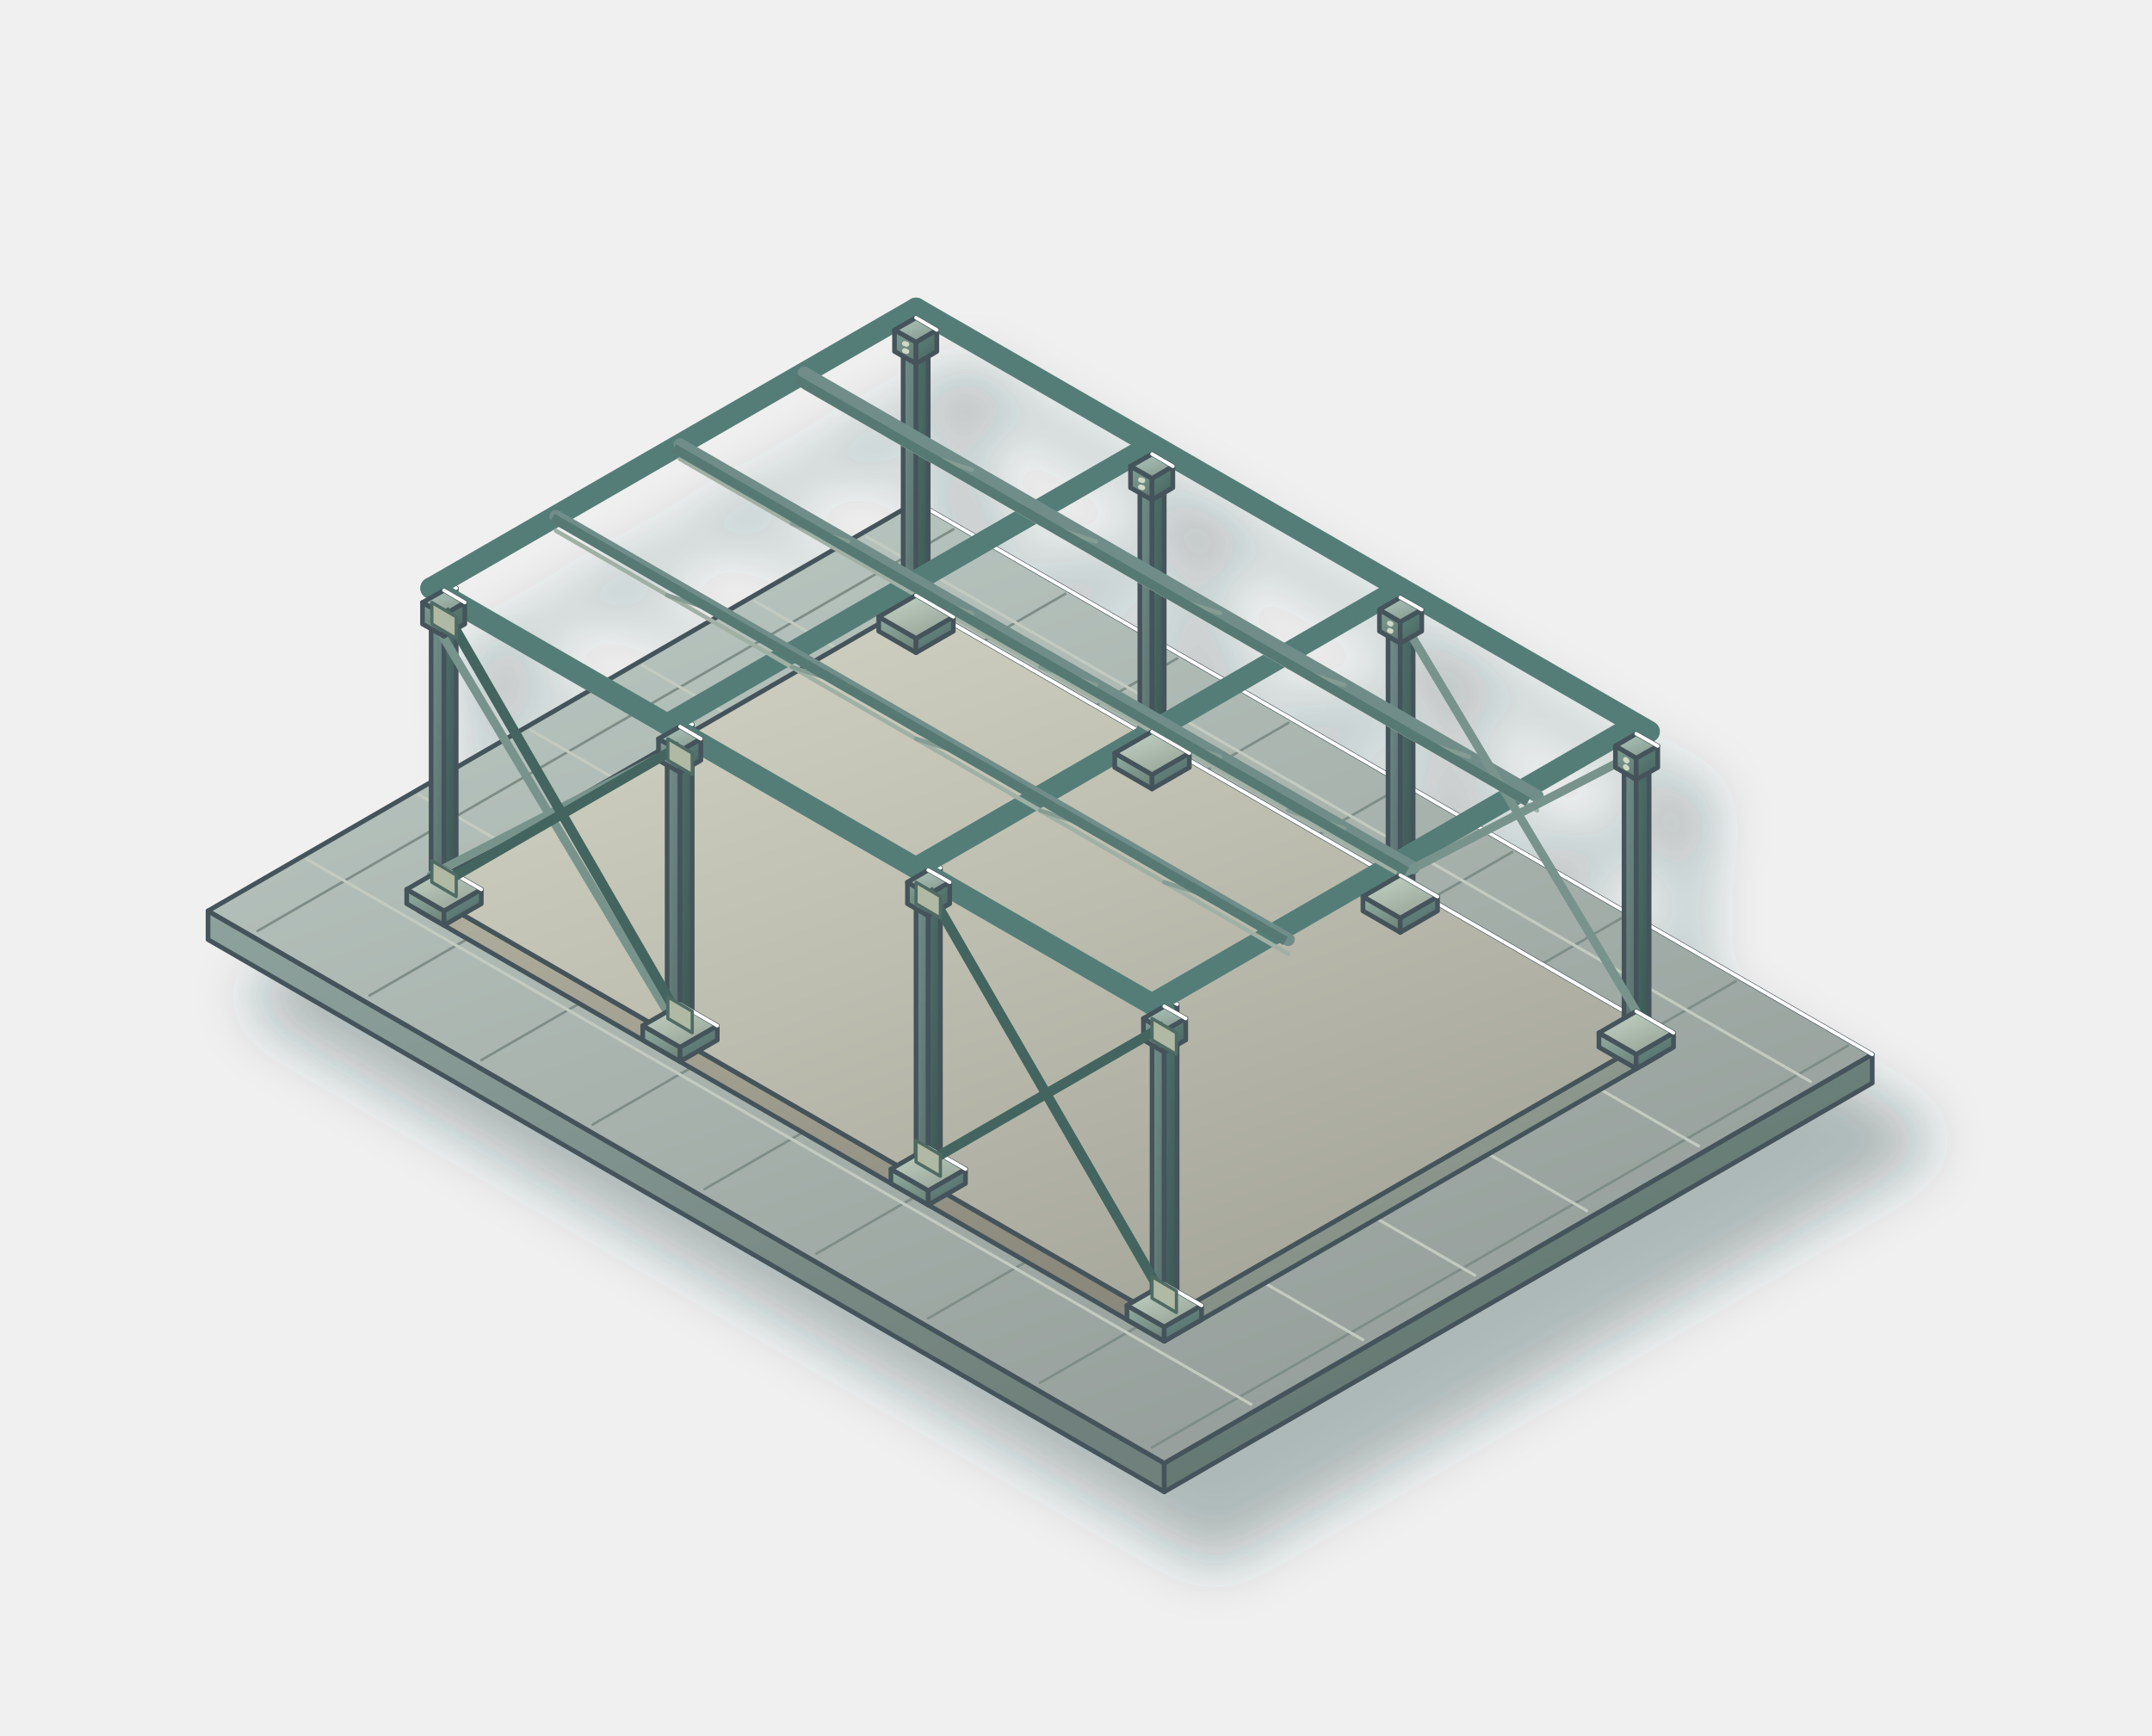
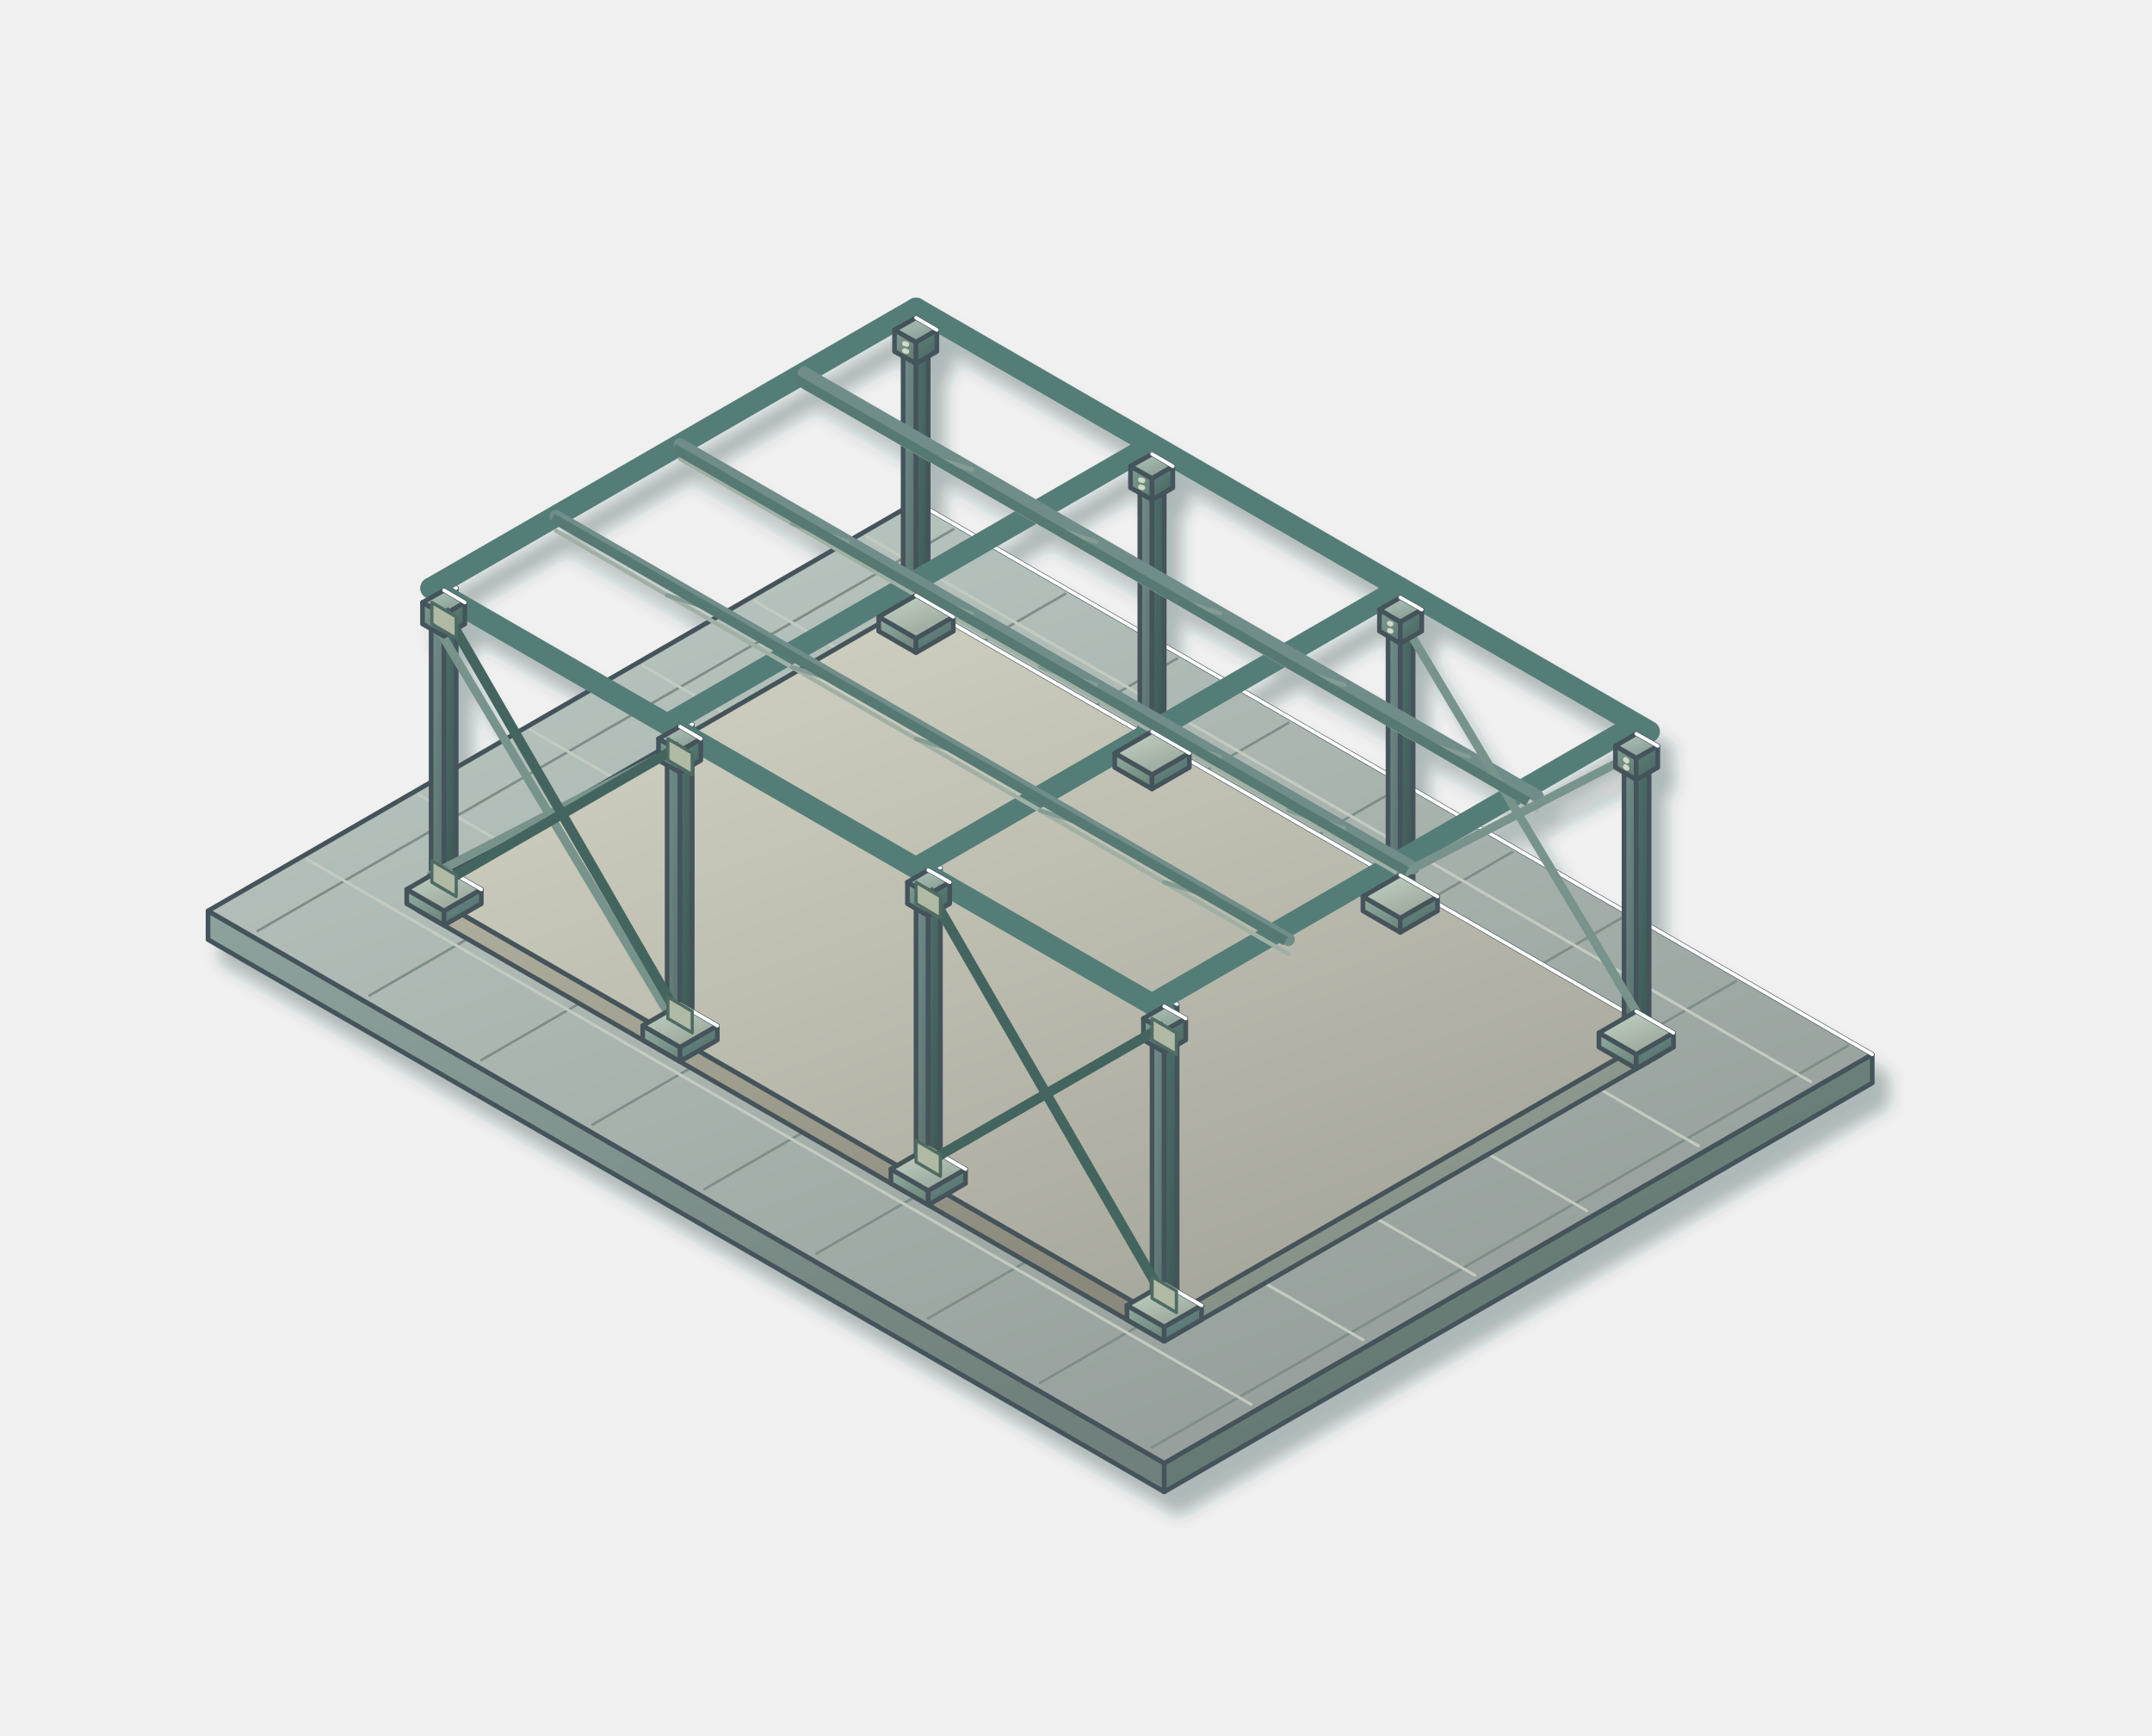
<svg xmlns="http://www.w3.org/2000/svg" viewBox="15 -12 300 242">
  <defs>
    <radialGradient id="foliage" cx="30%" cy="25%">
      <stop stop-color="#c6d58b" />
      <stop offset=".4" stop-color="#729558" />
      <stop offset="1" stop-color="#355d47" />
    </radialGradient>
    <linearGradient id="glass" x2="1" y2="1">
      <stop stop-color="#b4d8dc" />
      <stop offset=".45" stop-color="#4f7d8a" />
      <stop offset=".5" stop-color="#b3cace" />
      <stop offset="1" stop-color="#355461" />
    </linearGradient>
    <filter id="shadow" x="-35%" y="-35%" width="180%" height="190%">
-       <feDropShadow dx="7" dy="10" stdDeviation="4" flood-color="#223c3c" flood-opacity=".32" />
+       <feDropShadow dx="2" dy="3" stdDeviation="1" flood-color="#223c3c" flood-opacity=".32" />
    </filter>
    <linearGradient id="7f918c-wall" x1="0" y1="0" x2=".65" y2="1">
      <stop stop-color="#8ea29d" />
      <stop offset=".52" stop-color="#7f918c" />
      <stop offset="1" stop-color="#70807b" />
    </linearGradient>
    <linearGradient id="6a7e78-shade" x1="0" y1="0" x2=".65" y2="1">
      <stop stop-color="#778d86" />
      <stop offset=".52" stop-color="#6a7e78" />
      <stop offset="1" stop-color="#5d6f6a" />
    </linearGradient>
    <linearGradient id="a9b4af-roof" x1="0" y1="0" x2=".65" y2="1">
      <stop stop-color="#bdcac4" />
      <stop offset=".52" stop-color="#a9b4af" />
      <stop offset="1" stop-color="#959e9a" />
    </linearGradient>
    <linearGradient id="9d9c8d-wall" x1="0" y1="0" x2=".65" y2="1">
      <stop stop-color="#b0af9e" />
      <stop offset=".52" stop-color="#9d9c8d" />
      <stop offset="1" stop-color="#8a897c" />
    </linearGradient>
    <linearGradient id="8b978d-shade" x1="0" y1="0" x2=".65" y2="1">
      <stop stop-color="#9ca99e" />
      <stop offset=".52" stop-color="#8b978d" />
      <stop offset="1" stop-color="#7a857c" />
    </linearGradient>
    <linearGradient id="bdbeb0-roof" x1="0" y1="0" x2=".65" y2="1">
      <stop stop-color="#d4d5c5" />
      <stop offset=".52" stop-color="#bdbeb0" />
      <stop offset="1" stop-color="#a6a79b" />
    </linearGradient>
    <linearGradient id="67817e-wall" x1="0" y1="0" x2=".65" y2="1">
      <stop stop-color="#73908d" />
      <stop offset=".52" stop-color="#67817e" />
      <stop offset="1" stop-color="#5b726f" />
    </linearGradient>
    <linearGradient id="466561-shade" x1="0" y1="0" x2=".65" y2="1">
      <stop stop-color="#4e716d" />
      <stop offset=".52" stop-color="#466561" />
      <stop offset="1" stop-color="#3e5955" />
    </linearGradient>
    <linearGradient id="8b9b97-roof" x1="0" y1="0" x2=".65" y2="1">
      <stop stop-color="#9caea9" />
      <stop offset=".52" stop-color="#8b9b97" />
      <stop offset="1" stop-color="#7a8885" />
    </linearGradient>
    <linearGradient id="80998e-wall" x1="0" y1="0" x2=".65" y2="1">
      <stop stop-color="#8fab9f" />
      <stop offset=".52" stop-color="#80998e" />
      <stop offset="1" stop-color="#71877d" />
    </linearGradient>
    <linearGradient id="5f7d78-shade" x1="0" y1="0" x2=".65" y2="1">
      <stop stop-color="#6a8c86" />
      <stop offset=".52" stop-color="#5f7d78" />
      <stop offset="1" stop-color="#546e6a" />
    </linearGradient>
    <linearGradient id="aebdb0-roof" x1="0" y1="0" x2=".65" y2="1">
      <stop stop-color="#c3d4c5" />
      <stop offset=".52" stop-color="#aebdb0" />
      <stop offset="1" stop-color="#99a69b" />
    </linearGradient>
    <linearGradient id="718d84-wall" x1="0" y1="0" x2=".65" y2="1">
      <stop stop-color="#7f9e94" />
      <stop offset=".52" stop-color="#718d84" />
      <stop offset="1" stop-color="#637c74" />
    </linearGradient>
    <linearGradient id="55756f-shade" x1="0" y1="0" x2=".65" y2="1">
      <stop stop-color="#5f837c" />
      <stop offset=".52" stop-color="#55756f" />
      <stop offset="1" stop-color="#4b6762" />
    </linearGradient>
    <linearGradient id="9bb0a6-roof" x1="0" y1="0" x2=".65" y2="1">
      <stop stop-color="#aec5ba" />
      <stop offset=".52" stop-color="#9bb0a6" />
      <stop offset="1" stop-color="#889b92" />
    </linearGradient>
  </defs>
  <style>.crane-boom{transform-origin:147px 21px;animation:sway 7s ease-in-out infinite alternate}@keyframes sway{to{transform:rotate(2deg)}}@media(prefers-reduced-motion:reduce){*{animation:none!important}}</style>
  <g filter="url(#shadow)">
    <polygon points="44.0,119.0 177.3,196.0 177.3,192.0 44.0,115.0" fill="url(#7f918c-wall)" stroke="#44535a" stroke-width="0.65" stroke-linejoin="round" />
    <polygon points="276.0,139.0 177.3,196.0 177.3,192.0 276.0,135.0" fill="url(#6a7e78-shade)" stroke="#44535a" stroke-width="0.65" stroke-linejoin="round" />
    <polygon points="142.7,58.0 276.0,135.0 177.3,192.0 44.0,115.0" fill="url(#a9b4af-roof)" stroke="#44535a" stroke-width="0.65" stroke-linejoin="round" />
    <path d="M142.7,58.0 L276.0,135.0" fill="none" stroke="#ffffff" stroke-width="0.5" stroke-linecap="round" />
    <path d="M147.9,61.8 L50.9,117.8" fill="none" stroke="#7e8d87" stroke-width="0.35" stroke-linecap="round" />
    <path d="M163.5,70.8 L66.5,126.8" fill="none" stroke="#7e8d87" stroke-width="0.35" stroke-linecap="round" />
    <path d="M179.1,79.8 L82.1,135.8" fill="none" stroke="#7e8d87" stroke-width="0.35" stroke-linecap="round" />
    <path d="M194.6,88.8 L97.6,144.8" fill="none" stroke="#7e8d87" stroke-width="0.35" stroke-linecap="round" />
    <path d="M210.2,97.8 L113.2,153.8" fill="none" stroke="#7e8d87" stroke-width="0.35" stroke-linecap="round" />
    <path d="M225.8,106.8 L128.8,162.8" fill="none" stroke="#7e8d87" stroke-width="0.35" stroke-linecap="round" />
    <path d="M241.4,115.8 L144.4,171.8" fill="none" stroke="#7e8d87" stroke-width="0.35" stroke-linecap="round" />
    <path d="M257.0,124.8 L160.0,180.8" fill="none" stroke="#7e8d87" stroke-width="0.35" stroke-linecap="round" />
    <path d="M272.6,133.8 L175.6,189.8" fill="none" stroke="#7e8d87" stroke-width="0.35" stroke-linecap="round" />
    <path d="M135.8,62.8 L267.4,138.8" fill="none" stroke="#c3cbc1" stroke-width="0.4" stroke-linecap="round" />
    <path d="M120.2,71.8 L251.8,147.8" fill="none" stroke="#c3cbc1" stroke-width="0.4" stroke-linecap="round" />
    <path d="M104.6,80.8 L236.2,156.8" fill="none" stroke="#c3cbc1" stroke-width="0.4" stroke-linecap="round" />
    <path d="M89.0,89.8 L220.6,165.8" fill="none" stroke="#c3cbc1" stroke-width="0.4" stroke-linecap="round" />
    <path d="M73.4,98.8 L205.0,174.8" fill="none" stroke="#c3cbc1" stroke-width="0.4" stroke-linecap="round" />
    <path d="M57.8,107.8 L189.4,183.8" fill="none" stroke="#c3cbc1" stroke-width="0.4" stroke-linecap="round" />
    <polygon points="73.4,115.0 177.3,175.0 177.3,172.0 73.4,112.0" fill="url(#9d9c8d-wall)" stroke="#44535a" stroke-width="0.65" stroke-linejoin="round" />
    <polygon points="246.6,135.0 177.3,175.0 177.3,172.0 246.6,132.0" fill="url(#8b978d-shade)" stroke="#44535a" stroke-width="0.65" stroke-linejoin="round" />
    <polygon points="142.7,72.0 246.6,132.0 177.3,172.0 73.4,112.0" fill="url(#bdbeb0-roof)" stroke="#44535a" stroke-width="0.65" stroke-linejoin="round" />
    <path d="M142.7,72.0 L246.6,132.0" fill="none" stroke="#ffffff" stroke-width="0.5" stroke-linecap="round" />
    <polygon points="140.9,75.0 142.7,76.0 142.7,33.0 140.9,32.0" fill="url(#67817e-wall)" stroke="#44535a" stroke-width="0.65" stroke-linejoin="round" />
    <polygon points="144.4,75.0 142.7,76.0 142.7,33.0 144.4,32.0" fill="url(#466561-shade)" stroke="#44535a" stroke-width="0.65" stroke-linejoin="round" />
    <polygon points="142.7,31.0 144.4,32.0 142.7,33.0 140.9,32.0" fill="url(#8b9b97-roof)" stroke="#44535a" stroke-width="0.65" stroke-linejoin="round" />
    <path d="M142.7,31.0 L144.4,32.0" fill="none" stroke="#ffffff" stroke-width="0.5" stroke-linecap="round" />
    <polygon points="75.1,113.0 76.9,114.0 76.9,71.0 75.1,70.0" fill="url(#67817e-wall)" stroke="#44535a" stroke-width="0.65" stroke-linejoin="round" />
    <polygon points="78.6,113.0 76.9,114.0 76.9,71.0 78.6,70.0" fill="url(#466561-shade)" stroke="#44535a" stroke-width="0.65" stroke-linejoin="round" />
    <polygon points="76.9,69.0 78.6,70.0 76.9,71.0 75.1,70.0" fill="url(#8b9b97-roof)" stroke="#44535a" stroke-width="0.65" stroke-linejoin="round" />
    <path d="M76.9,69.0 L78.6,70.0" fill="none" stroke="#ffffff" stroke-width="0.5" stroke-linecap="round" />
    <path d="M142.7,31.0 L75.1,70.0" fill="none" stroke="#547d78" stroke-width="3" stroke-linecap="round" />
    <polygon points="173.9,94.0 175.6,95.0 175.6,52.0 173.9,51.0" fill="url(#67817e-wall)" stroke="#44535a" stroke-width="0.65" stroke-linejoin="round" />
    <polygon points="177.3,94.0 175.6,95.0 175.6,52.0 177.3,51.0" fill="url(#466561-shade)" stroke="#44535a" stroke-width="0.65" stroke-linejoin="round" />
    <polygon points="175.6,50.0 177.3,51.0 175.6,52.0 173.9,51.0" fill="url(#8b9b97-roof)" stroke="#44535a" stroke-width="0.65" stroke-linejoin="round" />
    <path d="M175.6,50.0 L177.3,51.0" fill="none" stroke="#ffffff" stroke-width="0.5" stroke-linecap="round" />
    <polygon points="108.0,132.0 109.8,133.0 109.8,90.0 108.0,89.0" fill="url(#67817e-wall)" stroke="#44535a" stroke-width="0.65" stroke-linejoin="round" />
    <polygon points="111.5,132.0 109.8,133.0 109.8,90.0 111.5,89.0" fill="url(#466561-shade)" stroke="#44535a" stroke-width="0.65" stroke-linejoin="round" />
    <polygon points="109.8,88.0 111.5,89.0 109.8,90.0 108.0,89.0" fill="url(#8b9b97-roof)" stroke="#44535a" stroke-width="0.65" stroke-linejoin="round" />
    <path d="M109.8,88.0 L111.5,89.0" fill="none" stroke="#ffffff" stroke-width="0.5" stroke-linecap="round" />
    <path d="M175.6,50.0 L108.0,89.0" fill="none" stroke="#547d78" stroke-width="3" stroke-linecap="round" />
    <polygon points="208.5,114.0 210.2,115.0 210.2,72.0 208.5,71.0" fill="url(#67817e-wall)" stroke="#44535a" stroke-width="0.65" stroke-linejoin="round" />
    <polygon points="212.0,114.0 210.2,115.0 210.2,72.0 212.0,71.0" fill="url(#466561-shade)" stroke="#44535a" stroke-width="0.65" stroke-linejoin="round" />
    <polygon points="210.2,70.0 212.0,71.0 210.2,72.0 208.5,71.0" fill="url(#8b9b97-roof)" stroke="#44535a" stroke-width="0.65" stroke-linejoin="round" />
    <path d="M210.2,70.0 L212.0,71.0" fill="none" stroke="#ffffff" stroke-width="0.5" stroke-linecap="round" />
    <polygon points="142.7,152.0 144.4,153.0 144.4,110.0 142.7,109.0" fill="url(#67817e-wall)" stroke="#44535a" stroke-width="0.65" stroke-linejoin="round" />
    <polygon points="146.1,152.0 144.4,153.0 144.4,110.0 146.1,109.0" fill="url(#466561-shade)" stroke="#44535a" stroke-width="0.65" stroke-linejoin="round" />
    <polygon points="144.4,108.0 146.1,109.0 144.4,110.0 142.7,109.0" fill="url(#8b9b97-roof)" stroke="#44535a" stroke-width="0.65" stroke-linejoin="round" />
    <path d="M144.4,108.0 L146.1,109.0" fill="none" stroke="#ffffff" stroke-width="0.5" stroke-linecap="round" />
    <path d="M210.2,70.0 L142.7,109.0" fill="none" stroke="#547d78" stroke-width="3" stroke-linecap="round" />
    <polygon points="241.4,133.0 243.1,134.0 243.1,91.0 241.4,90.0" fill="url(#67817e-wall)" stroke="#44535a" stroke-width="0.65" stroke-linejoin="round" />
    <polygon points="244.9,133.0 243.1,134.0 243.1,91.0 244.9,90.0" fill="url(#466561-shade)" stroke="#44535a" stroke-width="0.65" stroke-linejoin="round" />
    <polygon points="243.1,89.0 244.9,90.0 243.1,91.0 241.4,90.0" fill="url(#8b9b97-roof)" stroke="#44535a" stroke-width="0.65" stroke-linejoin="round" />
    <path d="M243.1,89.0 L244.9,90.0" fill="none" stroke="#ffffff" stroke-width="0.5" stroke-linecap="round" />
    <polygon points="175.6,171.0 177.3,172.0 177.3,129.0 175.6,128.0" fill="url(#67817e-wall)" stroke="#44535a" stroke-width="0.65" stroke-linejoin="round" />
    <polygon points="179.1,171.0 177.3,172.0 177.3,129.0 179.1,128.0" fill="url(#466561-shade)" stroke="#44535a" stroke-width="0.65" stroke-linejoin="round" />
    <polygon points="177.3,127.0 179.1,128.0 177.3,129.0 175.6,128.0" fill="url(#8b9b97-roof)" stroke="#44535a" stroke-width="0.65" stroke-linejoin="round" />
    <path d="M177.3,127.0 L179.1,128.0" fill="none" stroke="#ffffff" stroke-width="0.5" stroke-linecap="round" />
    <path d="M243.1,89.0 L175.6,128.0" fill="none" stroke="#547d78" stroke-width="3" stroke-linecap="round" />
    <path d="M142.7,31.0 L244.9,90.0" fill="none" stroke="#547d78" stroke-width="3" stroke-linecap="round" />
    <path d="M75.1,70.0 L177.3,129.0" fill="none" stroke="#547d78" stroke-width="3" stroke-linecap="round" />
    <path d="M127.1,40.0 L229.3,99.0" fill="none" stroke="#708d8a" stroke-width="1.8" stroke-linecap="round" />
    <path d="M127.1,42.0 L229.3,101.0" fill="none" stroke="#a0b0a5" stroke-width="0.6" stroke-linecap="round" />
    <path d="M142.7,51.0 L150.5,53.5" fill="none" stroke="#849c93" stroke-width="0.6" stroke-linecap="round" />
    <path d="M160.0,61.0 L167.8,63.5" fill="none" stroke="#849c93" stroke-width="0.6" stroke-linecap="round" />
    <path d="M177.3,71.0 L185.1,73.5" fill="none" stroke="#849c93" stroke-width="0.6" stroke-linecap="round" />
    <path d="M194.6,81.0 L202.4,83.5" fill="none" stroke="#849c93" stroke-width="0.6" stroke-linecap="round" />
    <path d="M212.0,91.0 L219.8,93.5" fill="none" stroke="#849c93" stroke-width="0.6" stroke-linecap="round" />
    <path d="M109.8,50.0 L212.0,109.0" fill="none" stroke="#708d8a" stroke-width="1.8" stroke-linecap="round" />
    <path d="M109.8,52.0 L212.0,111.0" fill="none" stroke="#a0b0a5" stroke-width="0.6" stroke-linecap="round" />
    <path d="M125.4,61.0 L133.2,63.5" fill="none" stroke="#849c93" stroke-width="0.6" stroke-linecap="round" />
    <path d="M142.7,71.0 L150.5,73.5" fill="none" stroke="#849c93" stroke-width="0.6" stroke-linecap="round" />
    <path d="M160.0,81.0 L167.8,83.5" fill="none" stroke="#849c93" stroke-width="0.6" stroke-linecap="round" />
    <path d="M177.3,91.0 L185.1,93.5" fill="none" stroke="#849c93" stroke-width="0.6" stroke-linecap="round" />
    <path d="M194.6,101.0 L202.4,103.5" fill="none" stroke="#849c93" stroke-width="0.6" stroke-linecap="round" />
    <path d="M92.5,60.0 L194.6,119.0" fill="none" stroke="#708d8a" stroke-width="1.8" stroke-linecap="round" />
    <path d="M92.5,62.0 L194.6,121.0" fill="none" stroke="#a0b0a5" stroke-width="0.6" stroke-linecap="round" />
    <path d="M108.0,71.0 L115.8,73.5" fill="none" stroke="#849c93" stroke-width="0.6" stroke-linecap="round" />
    <path d="M125.4,81.0 L133.2,83.5" fill="none" stroke="#849c93" stroke-width="0.6" stroke-linecap="round" />
    <path d="M142.7,91.0 L150.5,93.5" fill="none" stroke="#849c93" stroke-width="0.6" stroke-linecap="round" />
    <path d="M160.0,101.0 L167.8,103.5" fill="none" stroke="#849c93" stroke-width="0.6" stroke-linecap="round" />
    <path d="M177.3,111.0 L185.1,113.5" fill="none" stroke="#849c93" stroke-width="0.6" stroke-linecap="round" />
    <path d="M75.1,110.0 L108.0,93.0" fill="none" stroke="#77938c" stroke-width="1.2" stroke-linecap="round" />
    <path d="M75.1,74.0 L108.0,129.0" fill="none" stroke="#77938c" stroke-width="1.2" stroke-linecap="round" />
    <path d="M210.2,110.0 L243.1,93.0" fill="none" stroke="#77938c" stroke-width="1.2" stroke-linecap="round" />
    <path d="M210.2,74.0 L243.1,129.0" fill="none" stroke="#77938c" stroke-width="1.2" stroke-linecap="round" />
    <polygon points="137.5,76.0 142.7,79.0 142.7,77.0 137.5,74.0" fill="url(#80998e-wall)" stroke="#44535a" stroke-width="0.65" stroke-linejoin="round" />
    <polygon points="147.9,76.0 142.7,79.0 142.7,77.0 147.9,74.0" fill="url(#5f7d78-shade)" stroke="#44535a" stroke-width="0.65" stroke-linejoin="round" />
    <polygon points="142.7,71.0 147.9,74.0 142.7,77.0 137.5,74.0" fill="url(#aebdb0-roof)" stroke="#44535a" stroke-width="0.65" stroke-linejoin="round" />
    <path d="M142.7,71.0 L147.9,74.0" fill="none" stroke="#ffffff" stroke-width="0.5" stroke-linecap="round" />
    <polygon points="139.7,37.0 142.7,38.7 142.7,35.7 139.7,34.0" fill="url(#718d84-wall)" stroke="#44535a" stroke-width="0.65" stroke-linejoin="round" />
    <polygon points="145.6,37.0 142.7,38.7 142.7,35.7 145.6,34.0" fill="url(#55756f-shade)" stroke="#44535a" stroke-width="0.65" stroke-linejoin="round" />
    <polygon points="142.7,32.3 145.6,34.0 142.7,35.7 139.7,34.0" fill="url(#9bb0a6-roof)" stroke="#44535a" stroke-width="0.65" stroke-linejoin="round" />
    <path d="M142.7,32.3 L145.6,34.0" fill="none" stroke="#ffffff" stroke-width="0.5" stroke-linecap="round" />
    <path d="M141.1,36.9 L141.4,37.0" fill="none" stroke="#d0d9c6" stroke-width="0.7" stroke-linecap="round" />
    <path d="M141.1,35.9 L141.4,36.0" fill="none" stroke="#d0d9c6" stroke-width="0.7" stroke-linecap="round" />
    <polygon points="71.7,114.0 76.9,117.0 76.9,115.0 71.7,112.0" fill="url(#80998e-wall)" stroke="#44535a" stroke-width="0.65" stroke-linejoin="round" />
    <polygon points="82.1,114.0 76.9,117.0 76.9,115.0 82.1,112.0" fill="url(#5f7d78-shade)" stroke="#44535a" stroke-width="0.65" stroke-linejoin="round" />
    <polygon points="76.9,109.0 82.1,112.0 76.9,115.0 71.7,112.0" fill="url(#aebdb0-roof)" stroke="#44535a" stroke-width="0.65" stroke-linejoin="round" />
    <path d="M76.9,109.0 L82.1,112.0" fill="none" stroke="#ffffff" stroke-width="0.5" stroke-linecap="round" />
    <polygon points="73.9,75.0 76.9,76.7 76.9,73.7 73.9,72.0" fill="url(#718d84-wall)" stroke="#44535a" stroke-width="0.65" stroke-linejoin="round" />
    <polygon points="79.8,75.0 76.9,76.7 76.9,73.7 79.8,72.0" fill="url(#55756f-shade)" stroke="#44535a" stroke-width="0.65" stroke-linejoin="round" />
    <polygon points="76.9,70.3 79.8,72.0 76.9,73.7 73.9,72.0" fill="url(#9bb0a6-roof)" stroke="#44535a" stroke-width="0.65" stroke-linejoin="round" />
    <path d="M76.9,70.3 L79.8,72.0" fill="none" stroke="#ffffff" stroke-width="0.5" stroke-linecap="round" />
    <path d="M75.3,74.9 L75.6,75.0" fill="none" stroke="#d0d9c6" stroke-width="0.7" stroke-linecap="round" />
    <path d="M75.3,73.9 L75.6,74.0" fill="none" stroke="#d0d9c6" stroke-width="0.7" stroke-linecap="round" />
    <polygon points="170.4,95.0 175.6,98.0 175.6,96.0 170.4,93.0" fill="url(#80998e-wall)" stroke="#44535a" stroke-width="0.65" stroke-linejoin="round" />
    <polygon points="180.8,95.0 175.6,98.0 175.6,96.0 180.8,93.0" fill="url(#5f7d78-shade)" stroke="#44535a" stroke-width="0.65" stroke-linejoin="round" />
    <polygon points="175.6,90.0 180.8,93.0 175.6,96.0 170.4,93.0" fill="url(#aebdb0-roof)" stroke="#44535a" stroke-width="0.65" stroke-linejoin="round" />
    <path d="M175.6,90.0 L180.8,93.0" fill="none" stroke="#ffffff" stroke-width="0.5" stroke-linecap="round" />
    <polygon points="172.6,56.0 175.6,57.7 175.6,54.7 172.6,53.0" fill="url(#718d84-wall)" stroke="#44535a" stroke-width="0.65" stroke-linejoin="round" />
    <polygon points="178.5,56.0 175.6,57.7 175.6,54.7 178.5,53.0" fill="url(#55756f-shade)" stroke="#44535a" stroke-width="0.65" stroke-linejoin="round" />
    <polygon points="175.6,51.3 178.5,53.0 175.6,54.7 172.6,53.0" fill="url(#9bb0a6-roof)" stroke="#44535a" stroke-width="0.65" stroke-linejoin="round" />
    <path d="M175.6,51.3 L178.5,53.0" fill="none" stroke="#ffffff" stroke-width="0.5" stroke-linecap="round" />
    <path d="M174.0,55.9 L174.3,56.0" fill="none" stroke="#d0d9c6" stroke-width="0.7" stroke-linecap="round" />
    <path d="M174.0,54.9 L174.3,55.0" fill="none" stroke="#d0d9c6" stroke-width="0.7" stroke-linecap="round" />
    <polygon points="104.6,133.0 109.8,136.0 109.8,134.0 104.6,131.0" fill="url(#80998e-wall)" stroke="#44535a" stroke-width="0.65" stroke-linejoin="round" />
    <polygon points="115.0,133.0 109.8,136.0 109.8,134.0 115.0,131.0" fill="url(#5f7d78-shade)" stroke="#44535a" stroke-width="0.65" stroke-linejoin="round" />
    <polygon points="109.8,128.0 115.0,131.0 109.8,134.0 104.6,131.0" fill="url(#aebdb0-roof)" stroke="#44535a" stroke-width="0.65" stroke-linejoin="round" />
    <path d="M109.8,128.0 L115.0,131.0" fill="none" stroke="#ffffff" stroke-width="0.5" stroke-linecap="round" />
    <polygon points="106.8,94.0 109.8,95.7 109.8,92.7 106.8,91.0" fill="url(#718d84-wall)" stroke="#44535a" stroke-width="0.65" stroke-linejoin="round" />
    <polygon points="112.7,94.0 109.8,95.7 109.8,92.7 112.7,91.0" fill="url(#55756f-shade)" stroke="#44535a" stroke-width="0.65" stroke-linejoin="round" />
    <polygon points="109.8,89.3 112.7,91.0 109.8,92.7 106.8,91.0" fill="url(#9bb0a6-roof)" stroke="#44535a" stroke-width="0.65" stroke-linejoin="round" />
    <path d="M109.8,89.3 L112.7,91.0" fill="none" stroke="#ffffff" stroke-width="0.5" stroke-linecap="round" />
    <path d="M108.2,93.9 L108.5,94.1" fill="none" stroke="#d0d9c6" stroke-width="0.7" stroke-linecap="round" />
    <path d="M108.2,92.9 L108.5,93.1" fill="none" stroke="#d0d9c6" stroke-width="0.7" stroke-linecap="round" />
    <polygon points="205.0,115.0 210.2,118.0 210.2,116.0 205.0,113.0" fill="url(#80998e-wall)" stroke="#44535a" stroke-width="0.65" stroke-linejoin="round" />
    <polygon points="215.4,115.0 210.2,118.0 210.2,116.0 215.4,113.0" fill="url(#5f7d78-shade)" stroke="#44535a" stroke-width="0.65" stroke-linejoin="round" />
    <polygon points="210.2,110.0 215.4,113.0 210.2,116.0 205.0,113.0" fill="url(#aebdb0-roof)" stroke="#44535a" stroke-width="0.65" stroke-linejoin="round" />
    <path d="M210.2,110.0 L215.4,113.0" fill="none" stroke="#ffffff" stroke-width="0.5" stroke-linecap="round" />
    <polygon points="207.3,76.0 210.2,77.7 210.2,74.7 207.3,73.0" fill="url(#718d84-wall)" stroke="#44535a" stroke-width="0.65" stroke-linejoin="round" />
    <polygon points="213.2,76.0 210.2,77.7 210.2,74.7 213.2,73.0" fill="url(#55756f-shade)" stroke="#44535a" stroke-width="0.65" stroke-linejoin="round" />
    <polygon points="210.2,71.3 213.2,73.0 210.2,74.7 207.3,73.0" fill="url(#9bb0a6-roof)" stroke="#44535a" stroke-width="0.65" stroke-linejoin="round" />
    <path d="M210.2,71.3 L213.2,73.0" fill="none" stroke="#ffffff" stroke-width="0.5" stroke-linecap="round" />
    <path d="M208.7,75.9 L208.9,76.0" fill="none" stroke="#d0d9c6" stroke-width="0.7" stroke-linecap="round" />
    <path d="M208.7,74.9 L208.9,75.0" fill="none" stroke="#d0d9c6" stroke-width="0.7" stroke-linecap="round" />
    <polygon points="139.2,153.0 144.4,156.0 144.4,154.0 139.2,151.0" fill="url(#80998e-wall)" stroke="#44535a" stroke-width="0.65" stroke-linejoin="round" />
    <polygon points="149.6,153.0 144.4,156.0 144.4,154.0 149.6,151.0" fill="url(#5f7d78-shade)" stroke="#44535a" stroke-width="0.65" stroke-linejoin="round" />
    <polygon points="144.4,148.0 149.6,151.0 144.4,154.0 139.2,151.0" fill="url(#aebdb0-roof)" stroke="#44535a" stroke-width="0.65" stroke-linejoin="round" />
    <path d="M144.4,148.0 L149.6,151.0" fill="none" stroke="#ffffff" stroke-width="0.5" stroke-linecap="round" />
    <polygon points="141.5,114.0 144.4,115.7 144.4,112.7 141.5,111.0" fill="url(#718d84-wall)" stroke="#44535a" stroke-width="0.65" stroke-linejoin="round" />
    <polygon points="147.4,114.0 144.4,115.7 144.4,112.7 147.4,111.0" fill="url(#55756f-shade)" stroke="#44535a" stroke-width="0.65" stroke-linejoin="round" />
    <polygon points="144.4,109.3 147.4,111.0 144.4,112.7 141.5,111.0" fill="url(#9bb0a6-roof)" stroke="#44535a" stroke-width="0.65" stroke-linejoin="round" />
    <path d="M144.4,109.3 L147.4,111.0" fill="none" stroke="#ffffff" stroke-width="0.5" stroke-linecap="round" />
    <path d="M142.9,113.9 L143.1,114.1" fill="none" stroke="#d0d9c6" stroke-width="0.7" stroke-linecap="round" />
    <path d="M142.9,112.9 L143.1,113.1" fill="none" stroke="#d0d9c6" stroke-width="0.7" stroke-linecap="round" />
    <polygon points="237.9,134.0 243.1,137.0 243.1,135.0 237.9,132.0" fill="url(#80998e-wall)" stroke="#44535a" stroke-width="0.65" stroke-linejoin="round" />
    <polygon points="248.3,134.0 243.1,137.0 243.1,135.0 248.3,132.0" fill="url(#5f7d78-shade)" stroke="#44535a" stroke-width="0.65" stroke-linejoin="round" />
    <polygon points="243.1,129.0 248.3,132.0 243.1,135.0 237.9,132.0" fill="url(#aebdb0-roof)" stroke="#44535a" stroke-width="0.65" stroke-linejoin="round" />
    <path d="M243.1,129.0 L248.3,132.0" fill="none" stroke="#ffffff" stroke-width="0.5" stroke-linecap="round" />
    <polygon points="240.2,95.0 243.1,96.7 243.1,93.7 240.2,92.0" fill="url(#718d84-wall)" stroke="#44535a" stroke-width="0.65" stroke-linejoin="round" />
    <polygon points="246.1,95.0 243.1,96.7 243.1,93.7 246.1,92.0" fill="url(#55756f-shade)" stroke="#44535a" stroke-width="0.65" stroke-linejoin="round" />
    <polygon points="243.1,90.3 246.1,92.0 243.1,93.7 240.2,92.0" fill="url(#9bb0a6-roof)" stroke="#44535a" stroke-width="0.65" stroke-linejoin="round" />
    <path d="M243.1,90.3 L246.1,92.0" fill="none" stroke="#ffffff" stroke-width="0.5" stroke-linecap="round" />
    <path d="M241.6,94.9 L241.8,95.1" fill="none" stroke="#d0d9c6" stroke-width="0.7" stroke-linecap="round" />
    <path d="M241.6,93.9 L241.8,94.1" fill="none" stroke="#d0d9c6" stroke-width="0.7" stroke-linecap="round" />
    <polygon points="172.1,172.0 177.3,175.0 177.3,173.0 172.1,170.0" fill="url(#80998e-wall)" stroke="#44535a" stroke-width="0.65" stroke-linejoin="round" />
    <polygon points="182.5,172.0 177.3,175.0 177.3,173.0 182.5,170.0" fill="url(#5f7d78-shade)" stroke="#44535a" stroke-width="0.65" stroke-linejoin="round" />
    <polygon points="177.3,167.0 182.5,170.0 177.3,173.0 172.1,170.0" fill="url(#aebdb0-roof)" stroke="#44535a" stroke-width="0.65" stroke-linejoin="round" />
    <path d="M177.3,167.0 L182.5,170.0" fill="none" stroke="#ffffff" stroke-width="0.5" stroke-linecap="round" />
    <polygon points="174.4,133.0 177.3,134.7 177.3,131.7 174.4,130.0" fill="url(#718d84-wall)" stroke="#44535a" stroke-width="0.65" stroke-linejoin="round" />
    <polygon points="180.3,133.0 177.3,134.7 177.3,131.7 180.3,130.0" fill="url(#55756f-shade)" stroke="#44535a" stroke-width="0.65" stroke-linejoin="round" />
    <polygon points="177.3,128.3 180.3,130.0 177.3,131.7 174.4,130.0" fill="url(#9bb0a6-roof)" stroke="#44535a" stroke-width="0.65" stroke-linejoin="round" />
    <path d="M177.3,128.3 L180.3,130.0" fill="none" stroke="#ffffff" stroke-width="0.5" stroke-linecap="round" />
    <path d="M175.8,132.9 L176.0,133.1" fill="none" stroke="#d0d9c6" stroke-width="0.7" stroke-linecap="round" />
    <path d="M175.8,131.9 L176.0,132.1" fill="none" stroke="#d0d9c6" stroke-width="0.7" stroke-linecap="round" />
  </g>
  <g data-testid="hall-frame-bracing" fill="none" stroke-linejoin="round">
    <path d="M125.8 40.8l102.2 59" stroke="#567973" stroke-width="1.3" />
    <path d="M108.9 50.5l102.2 59" stroke="#567973" stroke-width="1.3" />
    <path d="M92.0 60.2l102.2 59" stroke="#567973" stroke-width="1.3" />
    <path d="M76.9 111L109.8 92M76.9 73L109.8 130" stroke="#44655f" stroke-width="1.4" />
    <path d="M75.2 72l3.4 2v3l-3.4-2Z" fill="#b0b9a3" stroke="#4f6b64" stroke-width=".45" />
    <path d="M75.2 108l3.4 2v3l-3.4-2Z" fill="#b0b9a3" stroke="#4f6b64" stroke-width=".45" />
    <path d="M108.1 91l3.4 2v3l-3.4-2Z" fill="#b0b9a3" stroke="#4f6b64" stroke-width=".45" />
    <path d="M108.1 127l3.4 2v3l-3.4-2Z" fill="#b0b9a3" stroke="#4f6b64" stroke-width=".45" />
    <path d="M144.4 150L177.3 131M144.4 112L177.3 169" stroke="#44655f" stroke-width="1.4" />
    <path d="M142.7 111l3.4 2v3l-3.4-2Z" fill="#b0b9a3" stroke="#4f6b64" stroke-width=".45" />
    <path d="M142.7 147l3.4 2v3l-3.4-2Z" fill="#b0b9a3" stroke="#4f6b64" stroke-width=".45" />
    <path d="M175.6 130l3.4 2v3l-3.4-2Z" fill="#b0b9a3" stroke="#4f6b64" stroke-width=".45" />
    <path d="M175.6 166l3.4 2v3l-3.4-2Z" fill="#b0b9a3" stroke="#4f6b64" stroke-width=".45" />
  </g>
</svg>
